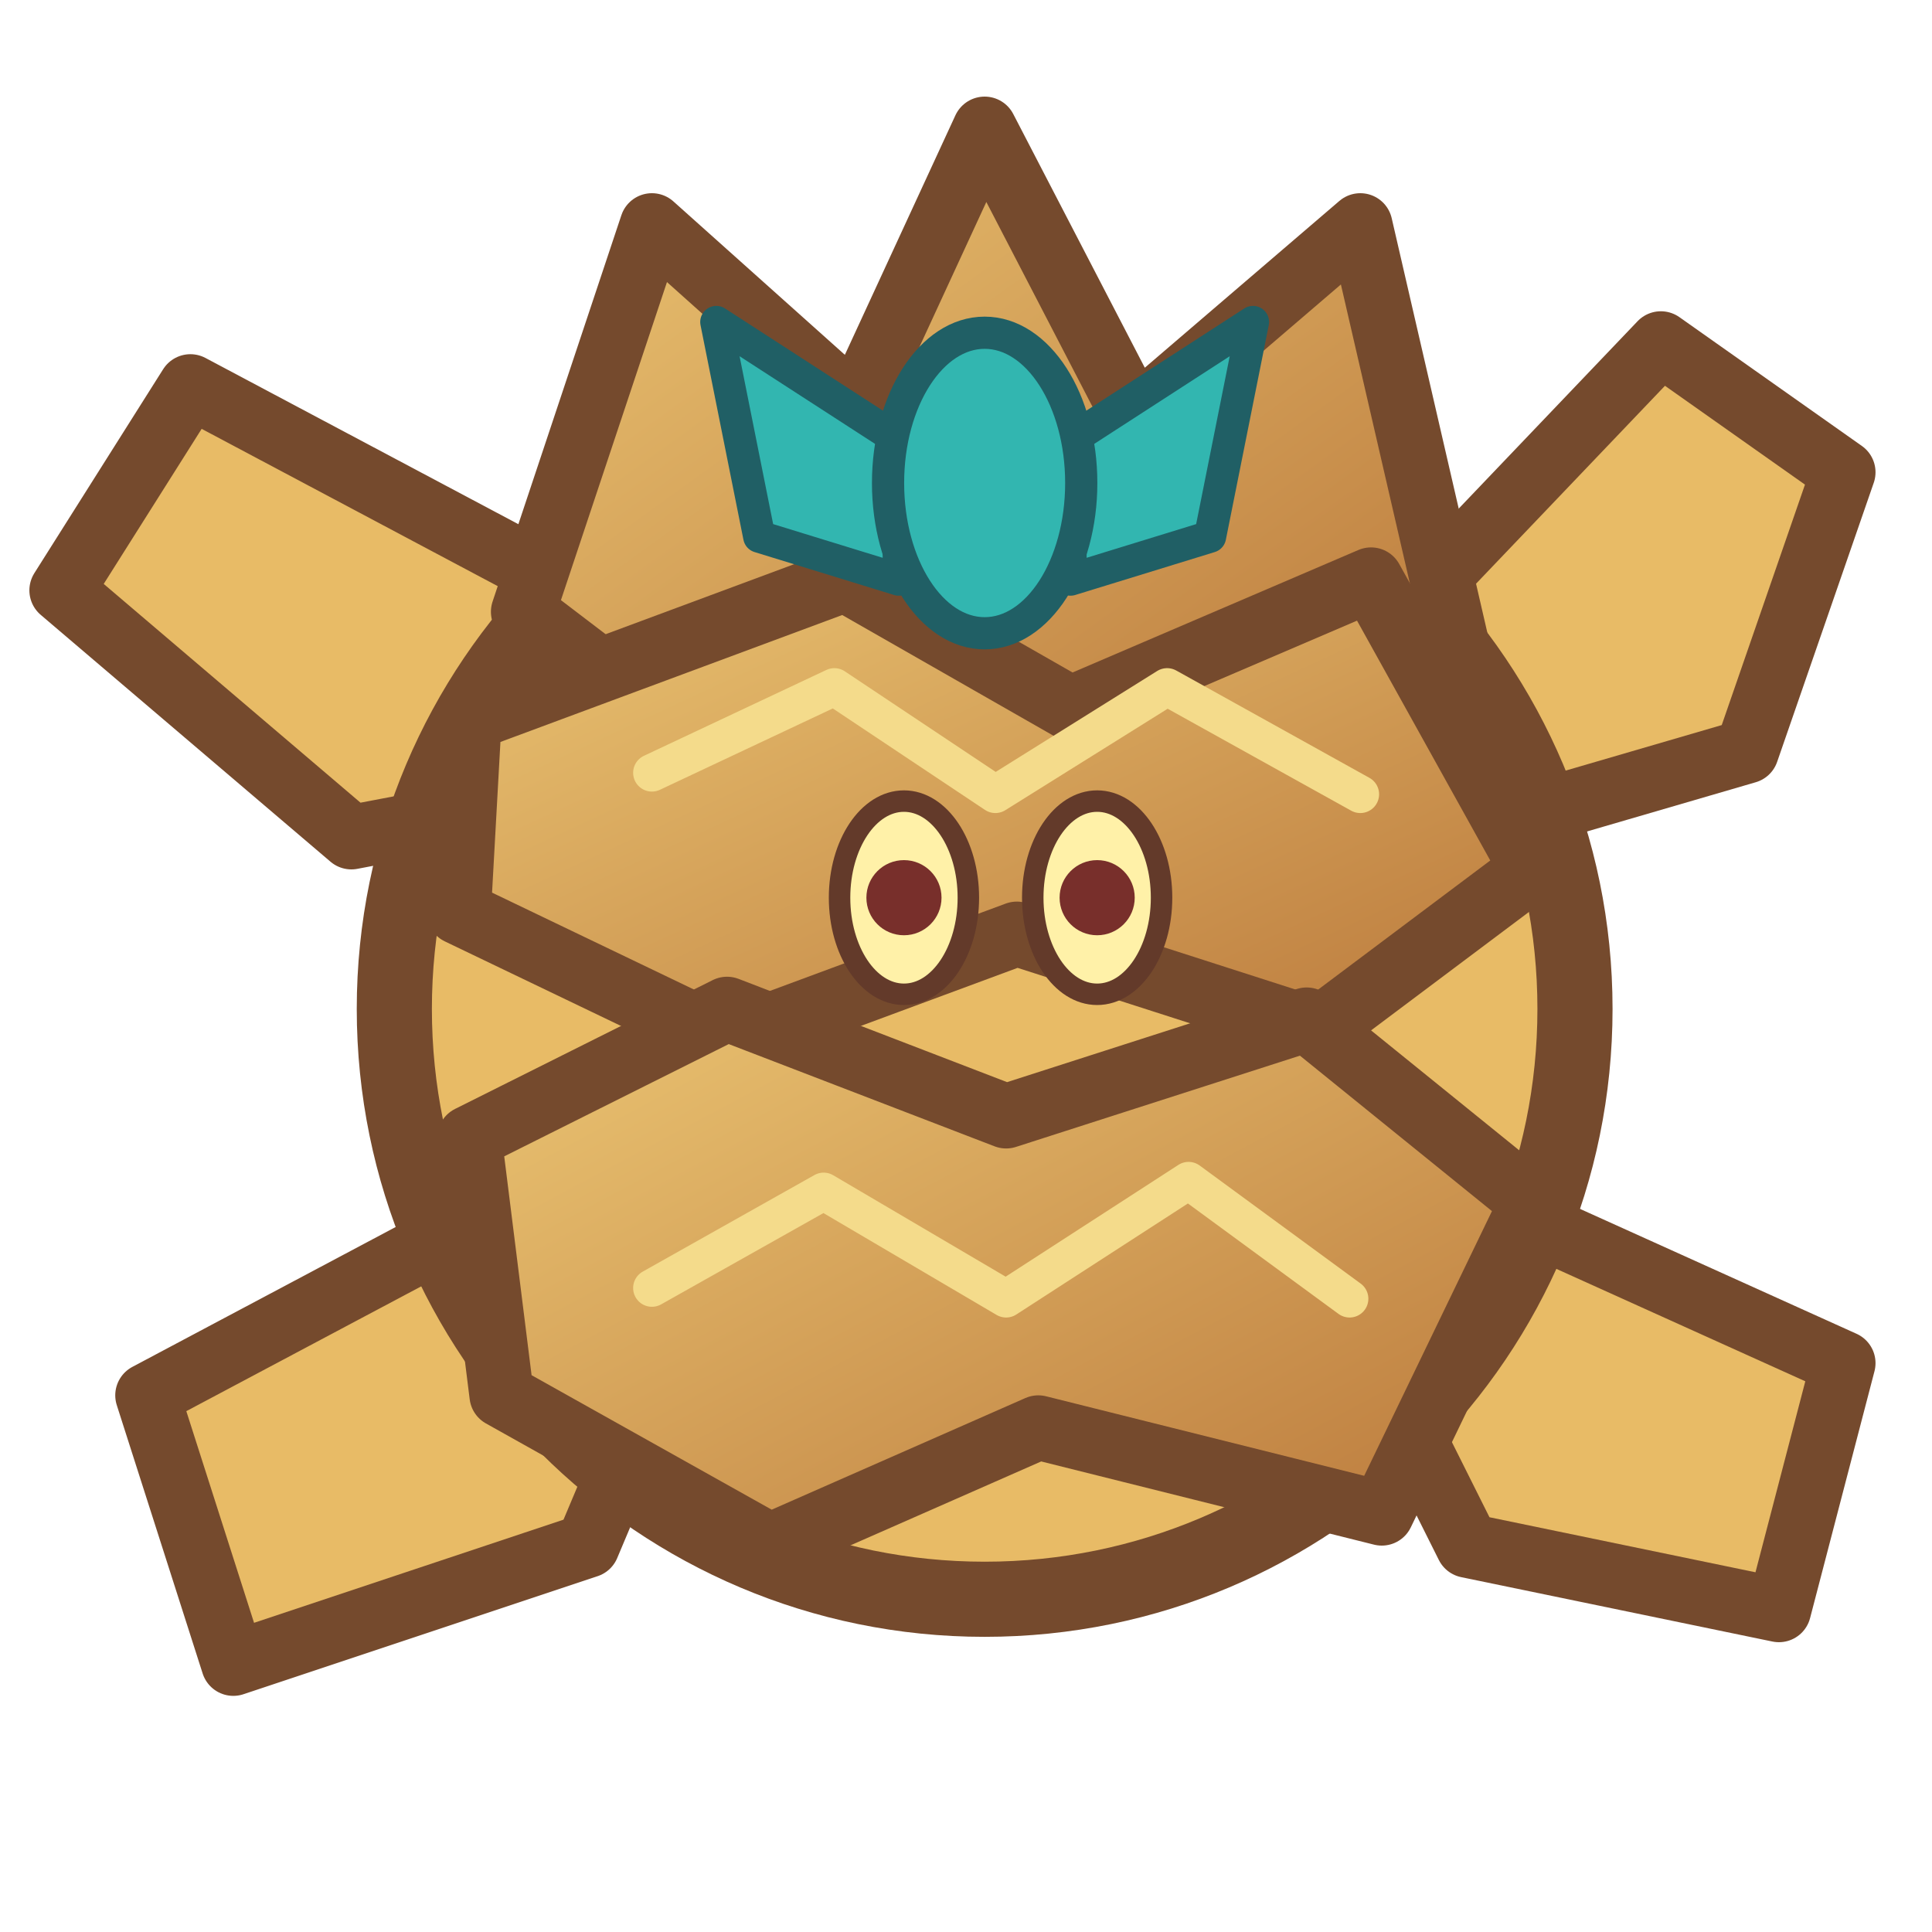
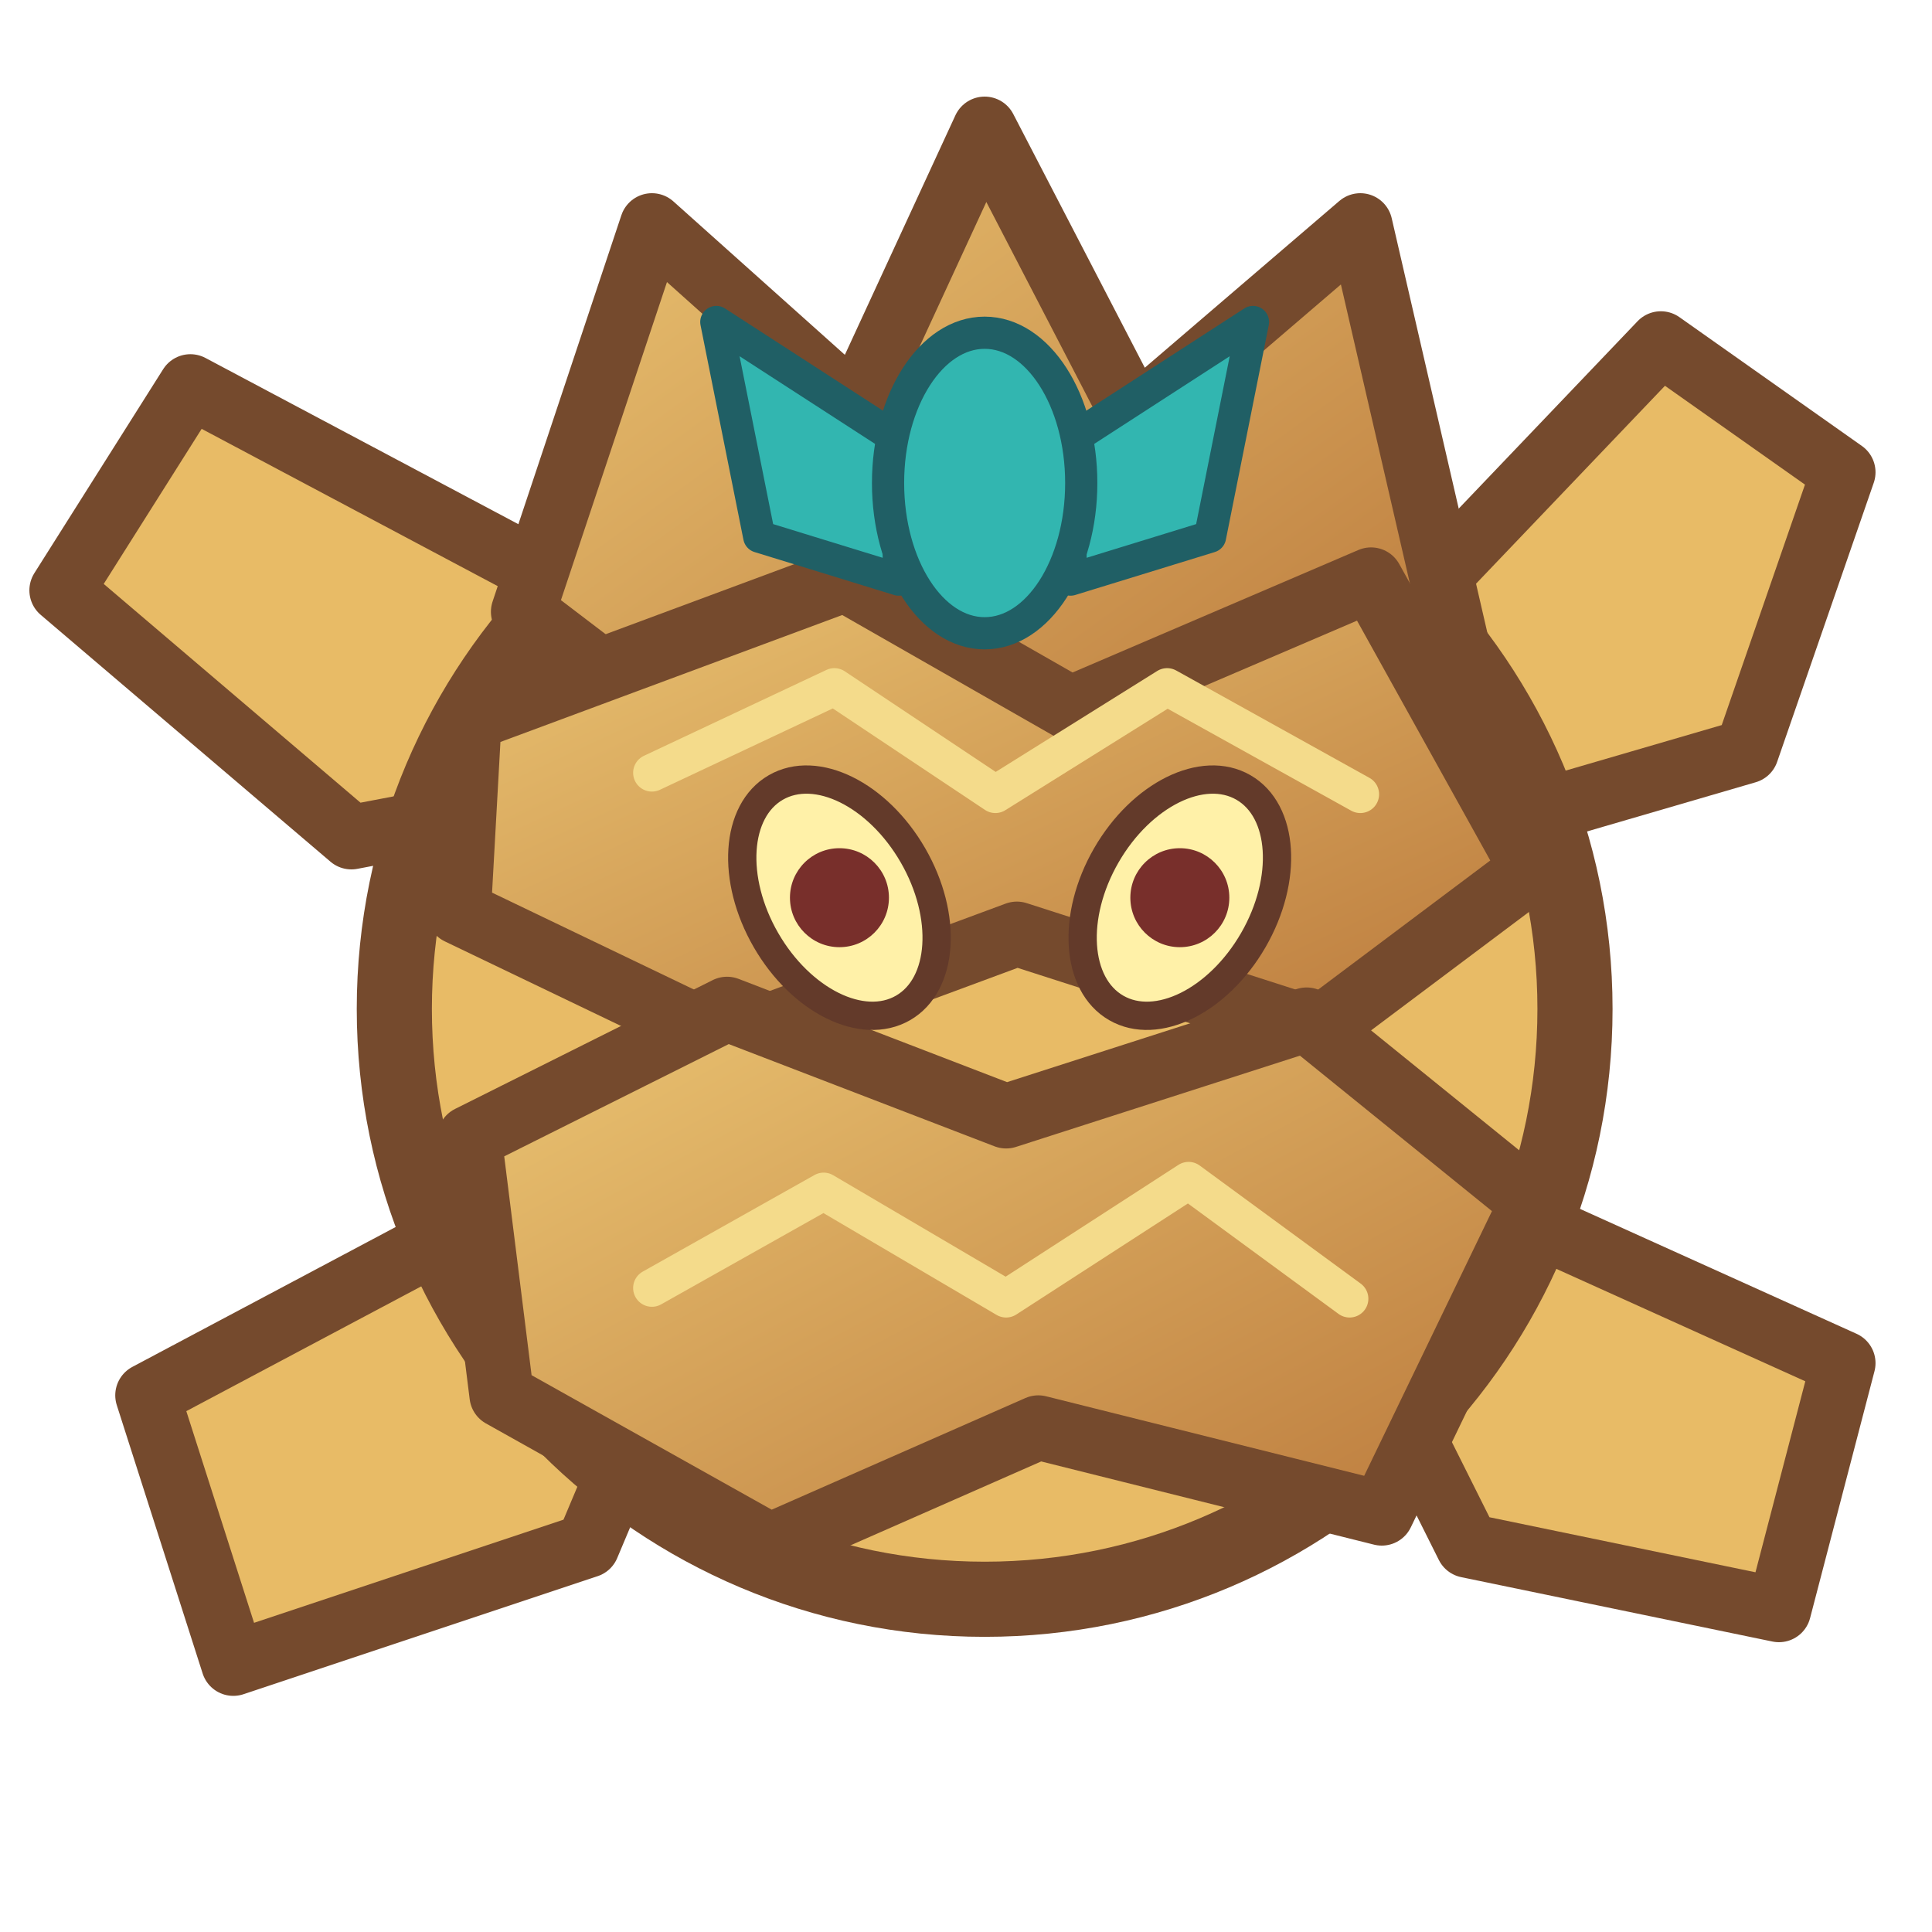
<svg xmlns="http://www.w3.org/2000/svg" xmlns:xlink="http://www.w3.org/1999/xlink" viewBox="0 0 180 180" role="img" aria-labelledby="title description" version="1.1" id="dune-colossus-svg">
  <defs id="definitions">
    <linearGradient id="sandstone-gradient" x1="0" y1="0" x2="1" y2="1">
      <stop id="sunlit-sandstone" offset="0" stop-color="#edc875" />
      <stop id="shadowed-sandstone" offset="1" stop-color="#b87539" />
    </linearGradient>
    <radialGradient id="sand-orb-gradient" cx="72" cy="-45" fx="72" fy="-45" r="19" gradientUnits="userSpaceOnUse">
      <stop id="sand-orb-core" offset="0" stop-color="#fff0a3" />
      <stop id="sand-orb-edge" offset="1" stop-color="#d98538" />
    </radialGradient>
    <linearGradient xlink:href="#sandstone-gradient" id="linearGradient1" x1="-39.044" y1="-98.965" x2="39.893" y2="-20.029" gradientTransform="scale(1.178162,0.8487796)" gradientUnits="userSpaceOnUse" />
    <linearGradient xlink:href="#sandstone-gradient" id="linearGradient2" x1="-35.355" y1="-61.774" x2="36.715" y2="10.296" gradientTransform="scale(1.470804,0.6799)" gradientUnits="userSpaceOnUse" />
    <linearGradient xlink:href="#sandstone-gradient" id="linearGradient3" x1="-37.245" y1="-2.739" x2="39.436" y2="73.943" gradientTransform="scale(1.369306,0.7302967)" gradientUnits="userSpaceOnUse" />
    <linearGradient xlink:href="#sandstone-gradient" id="linearGradient4" x1="-59.332" y1="-73.619" x2="61.614" y2="47.327" gradientTransform="scale(0.8764232,1.141001)" gradientUnits="userSpaceOnUse" />
    <radialGradient id="sand-orb-gradient-1" cx="72" cy="-45" fx="72" fy="-45" r="19" gradientUnits="userSpaceOnUse">
      <stop id="sand-orb-core-4" offset="0" stop-color="#fff0a3" />
      <stop id="sand-orb-edge-7" offset="1" stop-color="#d98538" />
    </radialGradient>
  </defs>
  <g id="dune-colossus" transform="translate(90 93)" stroke-linejoin="round">
    <g id="four-arms" fill="#5f865d" stroke="#294b38" stroke-width="6" transform="translate(3.737521)" style="fill:#e8bb66;fill-opacity:1;stroke:#754a2d;stroke-opacity:1">
      <path id="upper-left-arm" d="m -44,-40 -32,-17 -12,19 27,23 21,-4 z" style="fill:#e8bb66;fill-opacity:1;stroke:#754a2d;stroke-opacity:1" />
      <path id="lower-left-arm" d="m -48,20 -32,17 8,25 33,-11 8,-19 z" style="fill:#e8bb66;fill-opacity:1;stroke:#754a2d;stroke-opacity:1" />
      <path id="upper-right-arm" d="m 40,-39 21,-22 17,12 -9,26 -24,7 z" style="fill:#e8bb66;fill-opacity:1;stroke:#754a2d;stroke-opacity:1" />
      <path id="lower-right-arm" d="M 47,20 78,34 72,57 43,51 33,31 Z" style="fill:#e8bb66;fill-opacity:1;stroke:#754a2d;stroke-opacity:1" />
    </g>
    <circle id="body" cx="1.738" cy="1" r="55" fill="#527858" stroke="#294735" stroke-width="7" style="fill:#e8bb66;fill-opacity:1;stroke:#754a2d;stroke-opacity:1" />
    <g id="monumental-armor" fill="url(#sandstone-gradient)" stroke="#754a2d" stroke-width="6" style="fill:url(#linearGradient4)" transform="translate(1.737521)">
      <path id="crown-plate" d="m -43,-36 12,-36 19,17 12,-26 14,27 21,-18 9,39 -21,13 h -45 z" style="fill:url(#linearGradient1)" />
      <path id="upper-plate" d="M -48,-26 -13,-39 8,-27 36,-39 51,-12 31,3 3,-6 -24,4 -49,-8 Z" style="fill:url(#linearGradient2)" />
      <path id="lower-plate" d="M -48,13 -24,1 2,11 30,2 51,19 37,48 5,40 -20,51 -45,37 Z" style="fill:url(#linearGradient3)" />
    </g>
    <g id="armor-runes" fill="none" stroke="#f4db8b" stroke-width="3.5" stroke-linecap="round" transform="translate(1.737521)">
      <path id="upper-rune" d="m -31,-21 17,-8 15,10 16,-10 18,10" />
      <path id="lower-rune" d="M -31,27 -15,18 2,28 19,17 34,28" />
    </g>
    <g id="scarab-crown" fill="#32b6b0" stroke="#205f65" stroke-width="3" transform="translate(1.737521)">
      <path id="scarab-wings" d="m -8,-52 -17,-11 4,20 13,4 z m 16,0 17,-11 -4,20 -13,4 z" />
      <ellipse id="scarab-body" cx="0" cy="-48" rx="9" ry="14" />
    </g>
-     <g id="eyes" fill="#fff1a8" stroke="#633a2a" stroke-width="2" transform="matrix(0,1,1,0,2.219516,-24.36422)">
-       <ellipse id="left-eye" cx="15" cy="-8" rx="9" ry="6" />
-       <ellipse id="right-eye" cx="15" cy="10" rx="9" ry="6" />
+     <g id="eyes" fill="#fff1a8" stroke="#633a2a" stroke-width="2" transform="matrix(0,1.317394,1.317394,0,-1.251494,-29.12513)">
+       <ellipse id="left-eye" cx="8.99" cy="-14.428" rx="9" ry="6" transform="rotate(30)" />
+       <ellipse id="right-eye" cx="-4.954" cy="-21.419" rx="9" ry="6" transform="rotate(150)" />
    </g>
-     <g id="pupils" fill="#782f2b" transform="matrix(0,1,1,0,2.219516,-28.36422)">
+     <g id="pupils" fill="#782f2b" transform="matrix(0,1.317394,1.317394,0,-1.251494,-34.3947)">
      <circle id="left-pupil" cx="19" cy="-8" r="3.5" />
-       <circle id="right-pupil" cx="19" cy="10" r="3.5" />
+       <circle id="right-pupil" cx="19" cy="16.073" r="3.5" />
    </g>
  </g>
</svg>
